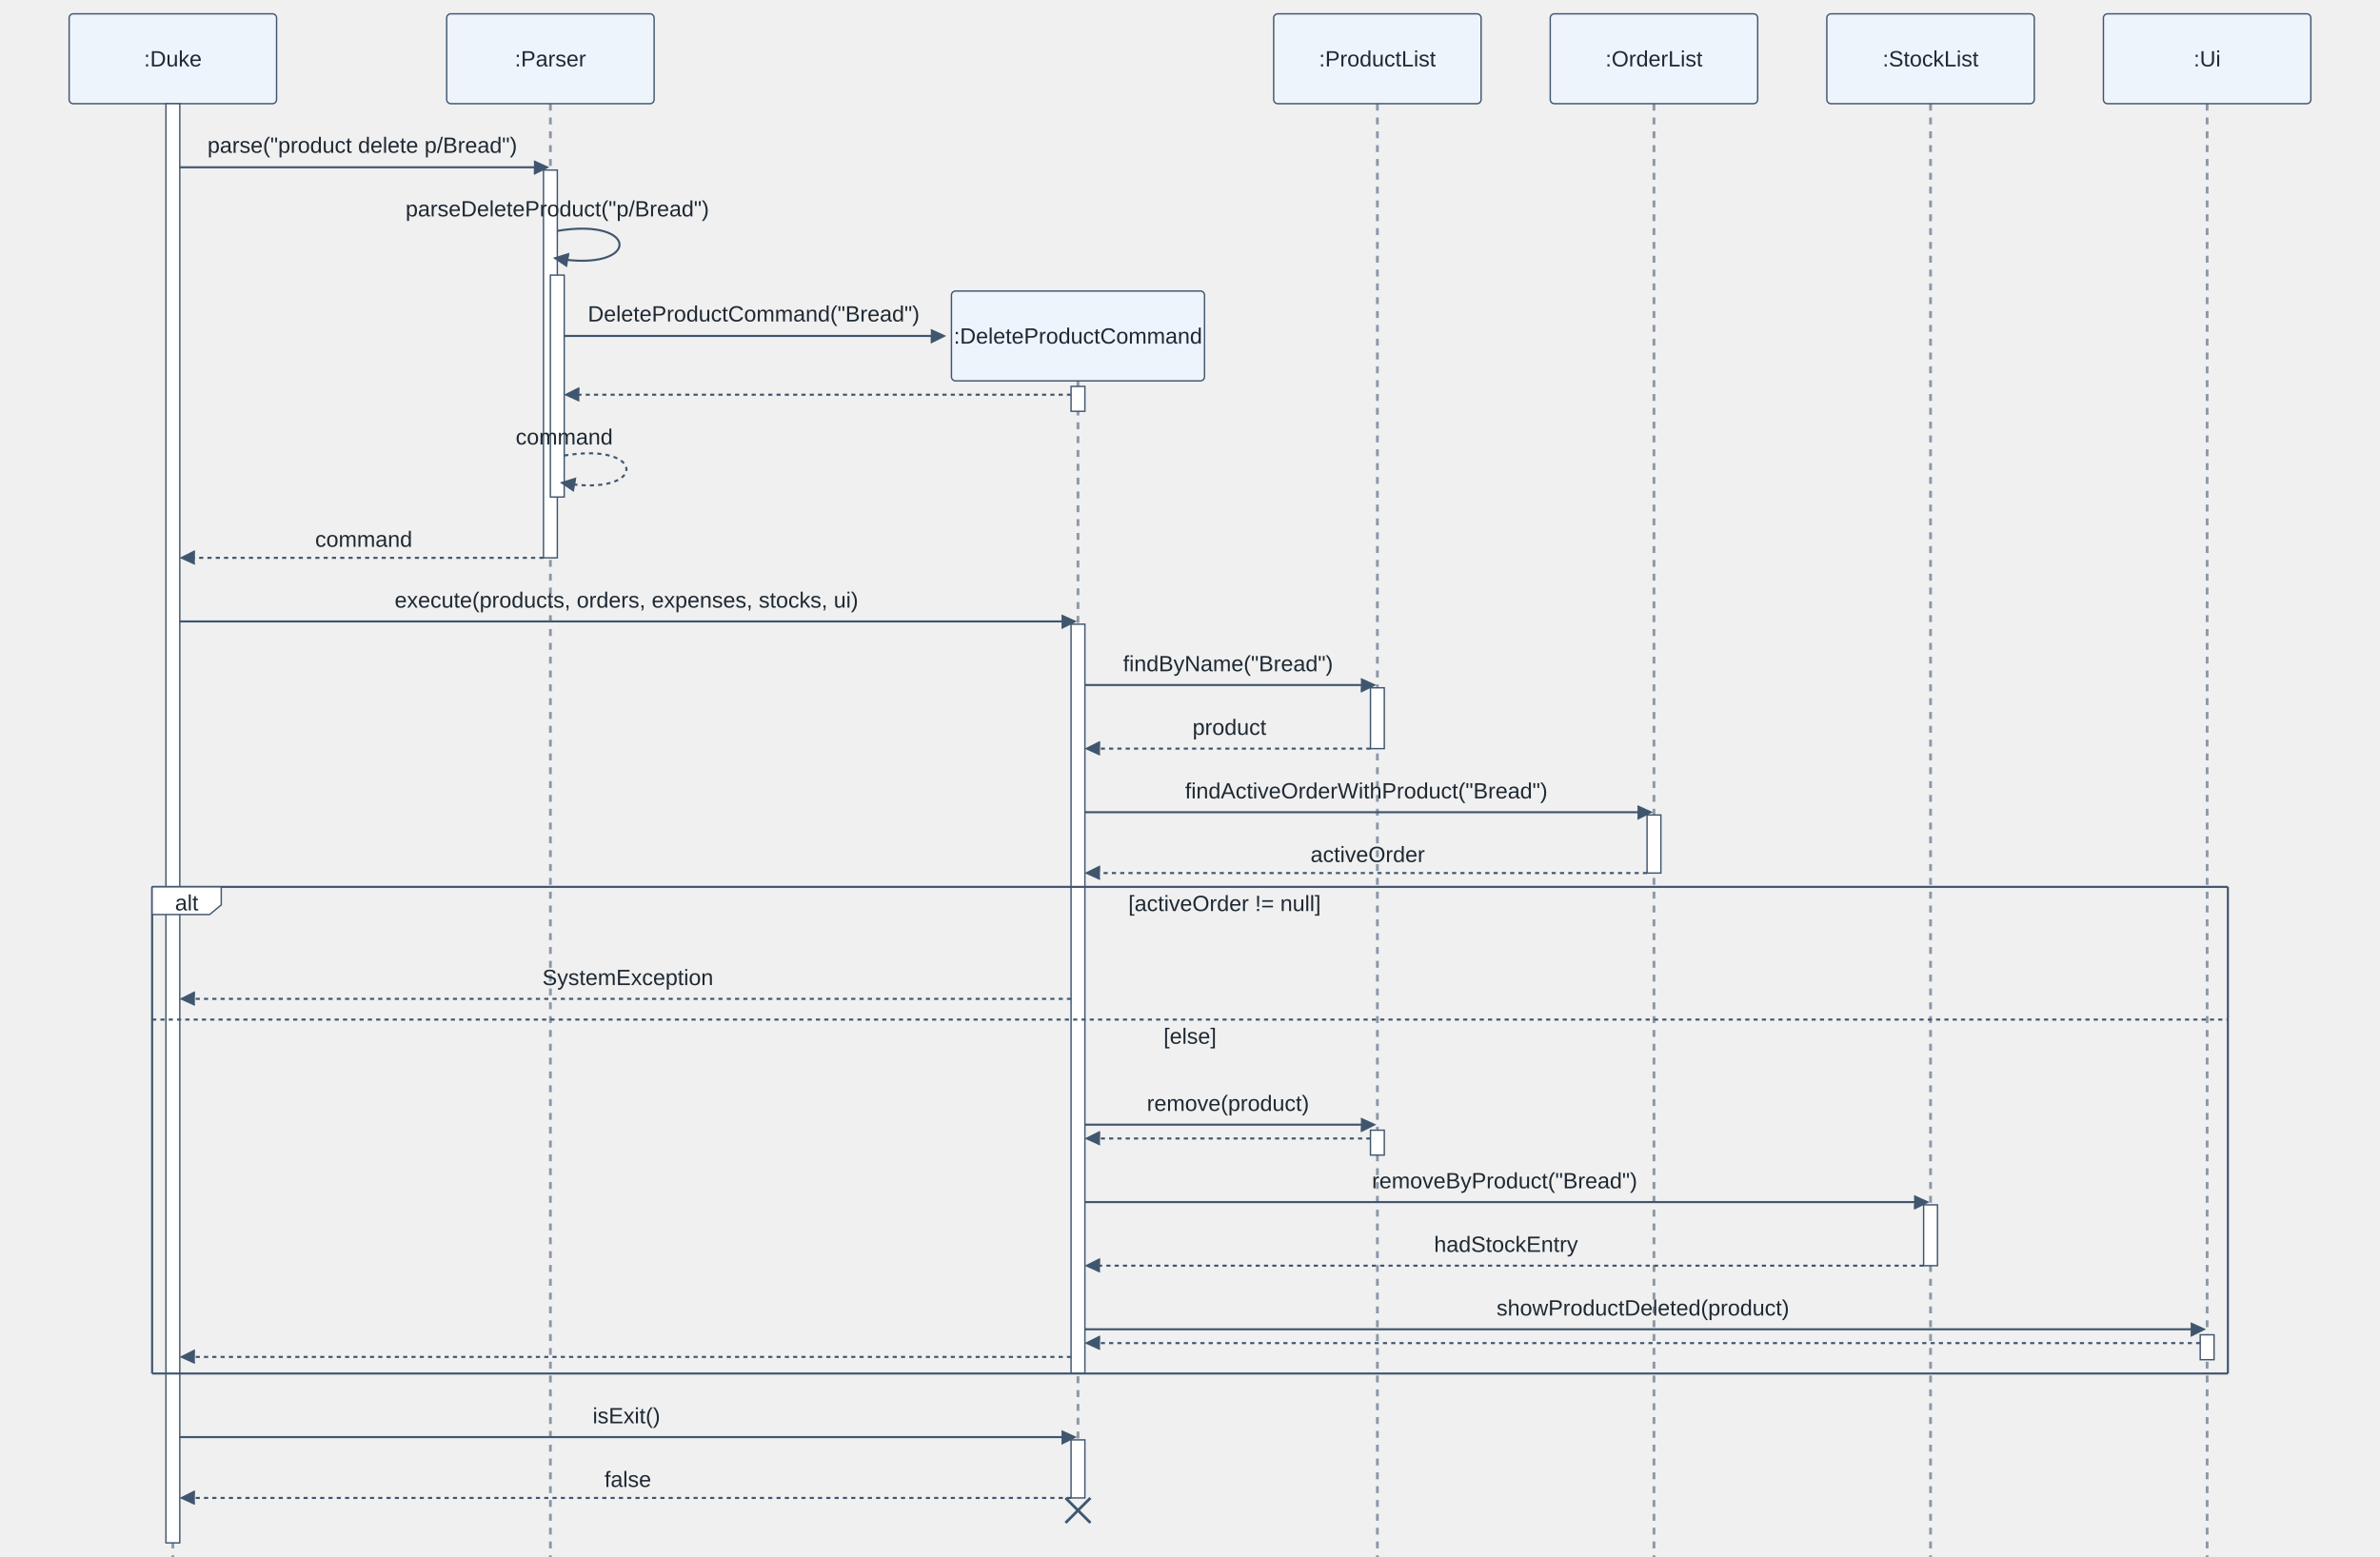
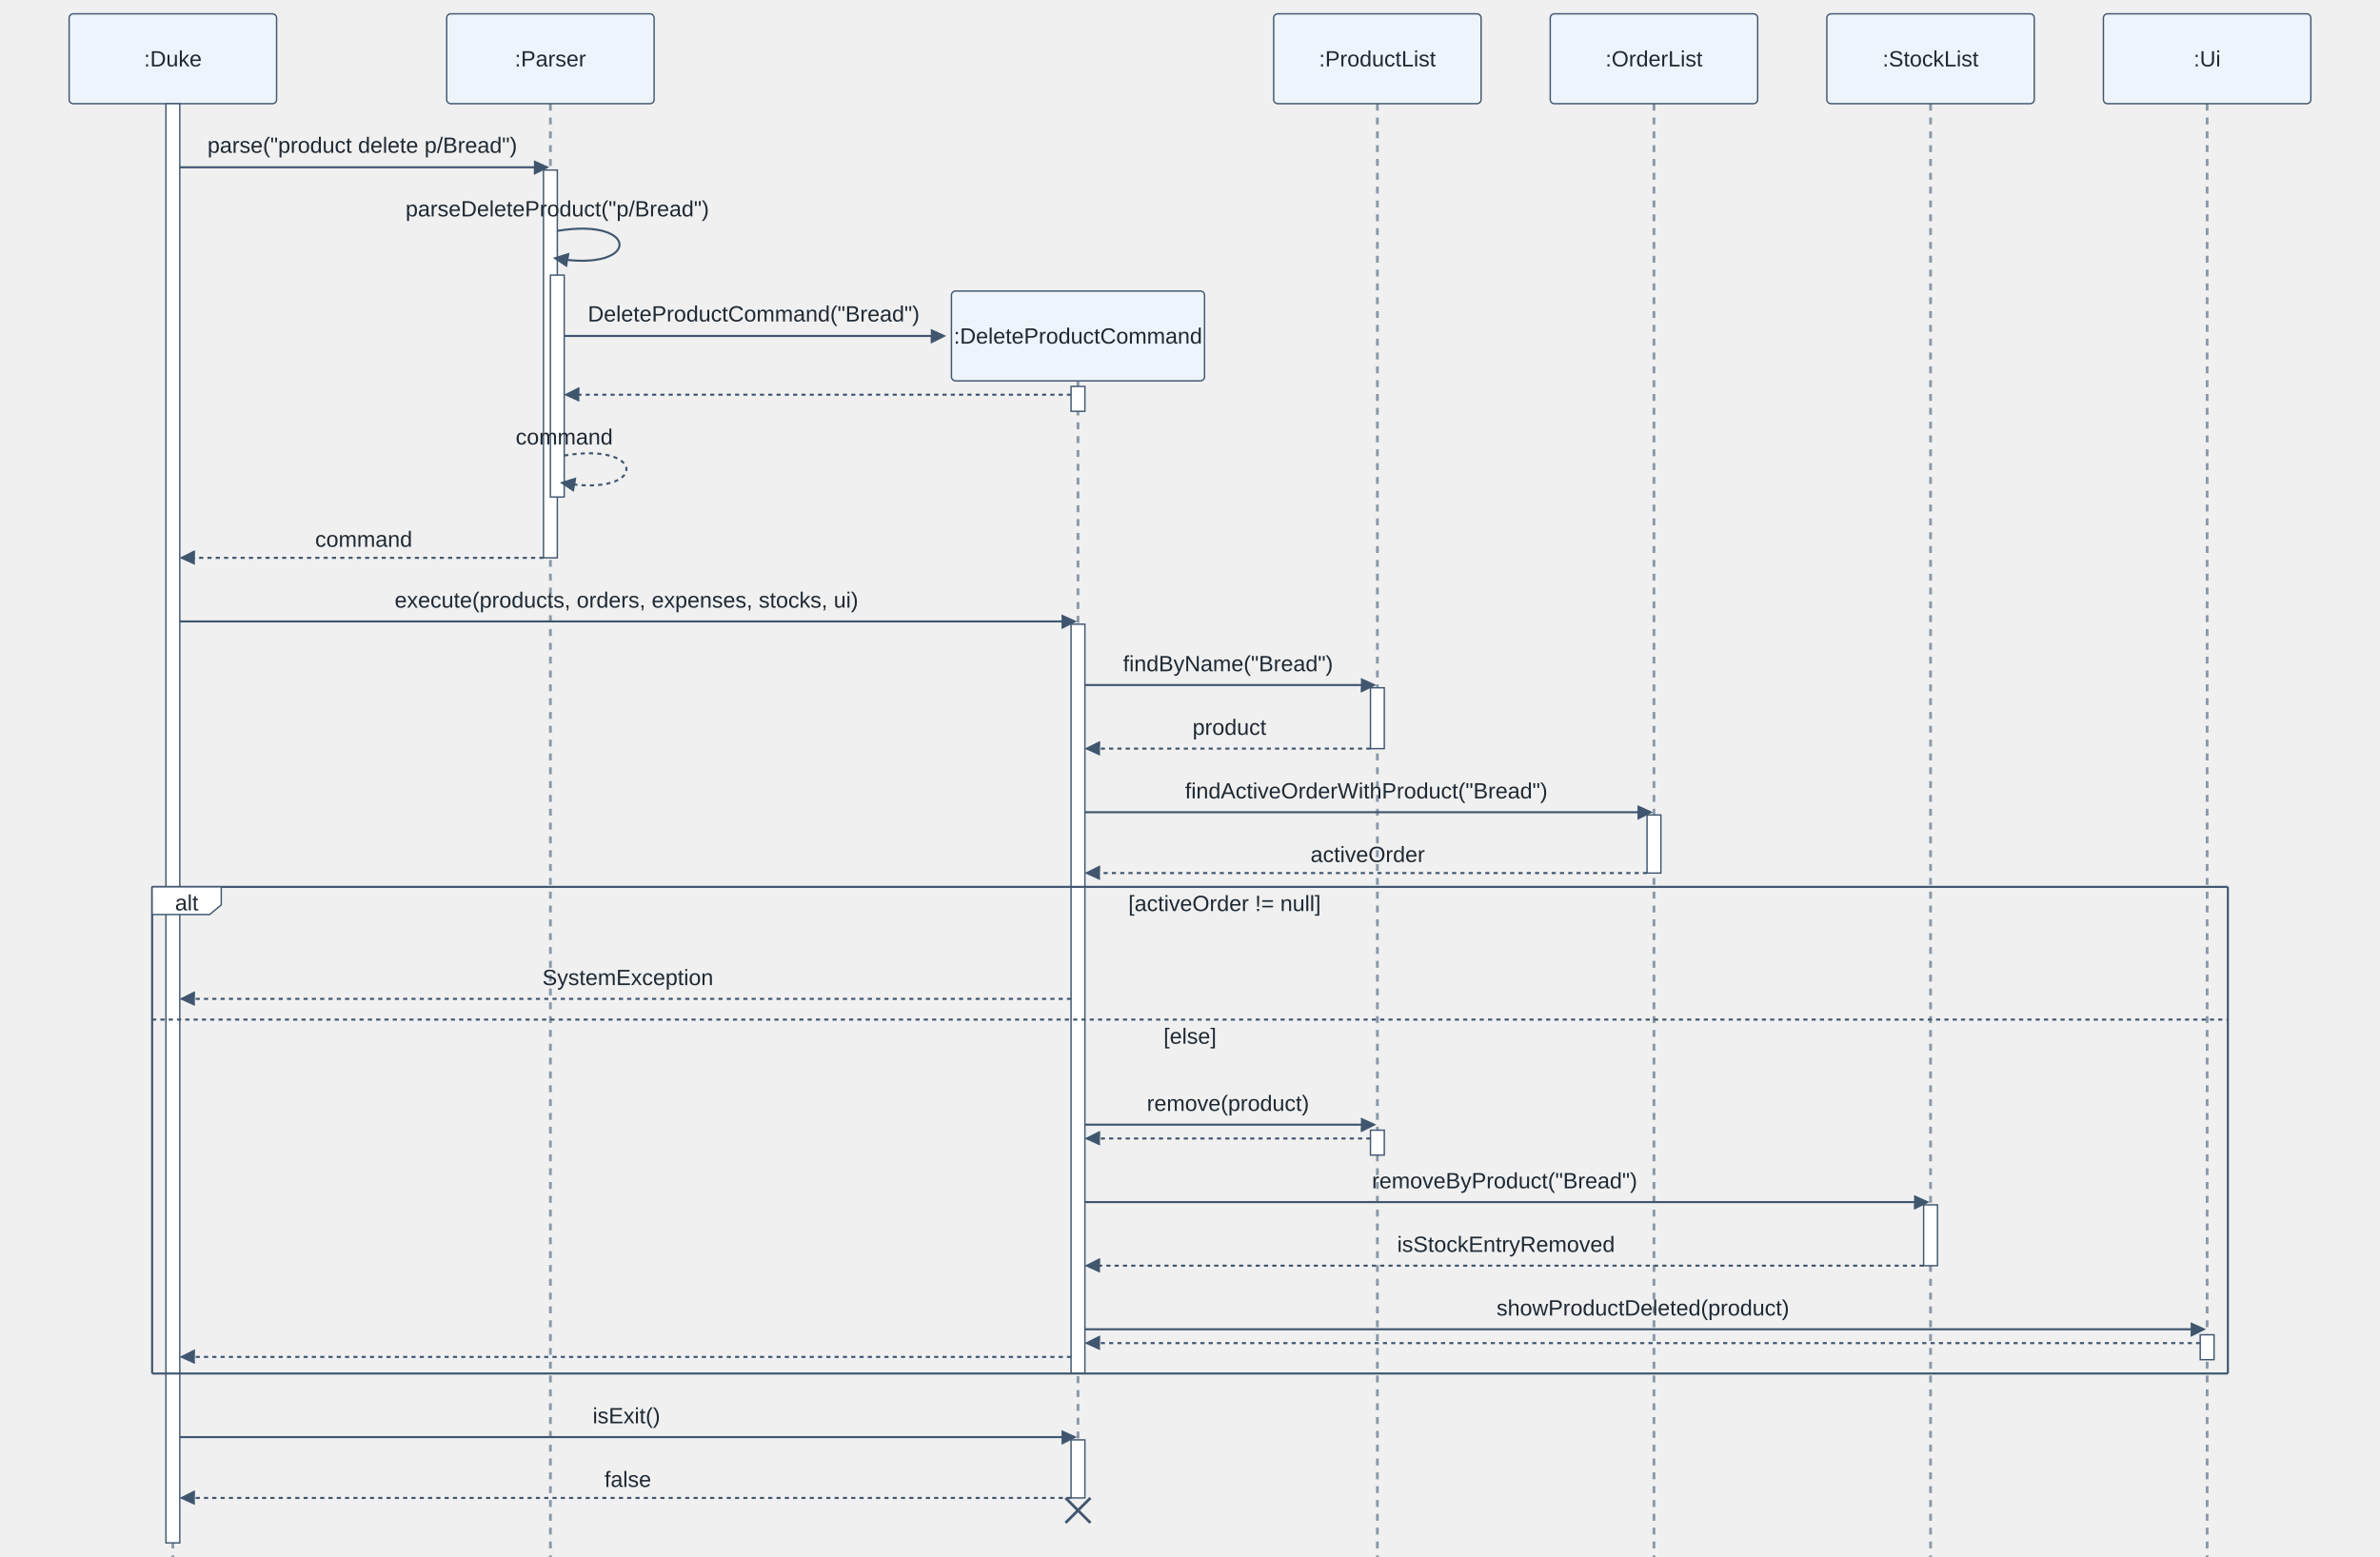
<svg xmlns="http://www.w3.org/2000/svg" id="my-svg" width="100%" style="max-width: 1721px; background-color: white;" viewBox="-50 -10 1721 1126" role="graphics-document document" aria-roledescription="sequence">
  <g>
    <line id="actor6" x1="1546" y1="65" x2="1546" y2="2000" class="actor-line 200" stroke-width="0.5px" stroke="#999" name="UI" data-et="life-line" data-id="UI" />
    <g id="root-6" data-et="participant" data-type="participant" data-id="UI">
      <rect x="1471" y="0" fill="#eaeaea" stroke="#666" width="150" height="65" name="UI" rx="3" ry="3" class="actor actor-top" />
      <text x="1546" y="32.5" dominant-baseline="central" alignment-baseline="central" class="actor actor-box" style="text-anchor: middle; font-size: 16px; font-weight: 400;">
        <tspan x="1546" dy="0">:Ui</tspan>
      </text>
    </g>
  </g>
  <g>
    <line id="actor5" x1="1346" y1="65" x2="1346" y2="2000" class="actor-line 200" stroke-width="0.5px" stroke="#999" name="SL" data-et="life-line" data-id="SL" />
    <g id="root-5" data-et="participant" data-type="participant" data-id="SL">
      <rect x="1271" y="0" fill="#eaeaea" stroke="#666" width="150" height="65" name="SL" rx="3" ry="3" class="actor actor-top" />
      <text x="1346" y="32.5" dominant-baseline="central" alignment-baseline="central" class="actor actor-box" style="text-anchor: middle; font-size: 16px; font-weight: 400;">
        <tspan x="1346" dy="0">:StockList</tspan>
      </text>
    </g>
  </g>
  <g>
    <line id="actor4" x1="1146" y1="65" x2="1146" y2="2000" class="actor-line 200" stroke-width="0.5px" stroke="#999" name="OL" data-et="life-line" data-id="OL" />
    <g id="root-4" data-et="participant" data-type="participant" data-id="OL">
      <rect x="1071" y="0" fill="#eaeaea" stroke="#666" width="150" height="65" name="OL" rx="3" ry="3" class="actor actor-top" />
      <text x="1146" y="32.5" dominant-baseline="central" alignment-baseline="central" class="actor actor-box" style="text-anchor: middle; font-size: 16px; font-weight: 400;">
        <tspan x="1146" dy="0">:OrderList</tspan>
      </text>
    </g>
  </g>
  <g>
    <line id="actor3" x1="946" y1="65" x2="946" y2="2000" class="actor-line 200" stroke-width="0.5px" stroke="#999" name="PL" data-et="life-line" data-id="PL" />
    <g id="root-3" data-et="participant" data-type="participant" data-id="PL">
      <rect x="871" y="0" fill="#eaeaea" stroke="#666" width="150" height="65" name="PL" rx="3" ry="3" class="actor actor-top" />
      <text x="946" y="32.5" dominant-baseline="central" alignment-baseline="central" class="actor actor-box" style="text-anchor: middle; font-size: 16px; font-weight: 400;">
        <tspan x="946" dy="0">:ProductList</tspan>
      </text>
    </g>
  </g>
  <g>
    <line id="actor2" x1="729.5" y1="265.5" x2="729.5" y2="1073.5" class="actor-line 200" stroke-width="0.5px" stroke="#999" name="C" data-et="life-line" data-id="C" />
    <g id="root-2" data-et="participant" data-type="participant" data-id="C">
      <rect x="638" y="200.5" fill="#eaeaea" stroke="#666" width="183" height="65" name="C" rx="3" ry="3" class="actor actor-top" />
      <text x="729.5" y="233" dominant-baseline="central" alignment-baseline="central" class="actor actor-box" style="text-anchor: middle; font-size: 16px; font-weight: 400;">
        <tspan x="729.5" dy="0">:DeleteProductCommand</tspan>
      </text>
    </g>
  </g>
  <g>
    <line id="actor1" x1="348" y1="65" x2="348" y2="2000" class="actor-line 200" stroke-width="0.5px" stroke="#999" name="P" data-et="life-line" data-id="P" />
    <g id="root-1" data-et="participant" data-type="participant" data-id="P">
      <rect x="273" y="0" fill="#eaeaea" stroke="#666" width="150" height="65" name="P" rx="3" ry="3" class="actor actor-top" />
      <text x="348" y="32.5" dominant-baseline="central" alignment-baseline="central" class="actor actor-box" style="text-anchor: middle; font-size: 16px; font-weight: 400;">
        <tspan x="348" dy="0">:Parser</tspan>
      </text>
    </g>
  </g>
  <g>
    <line id="actor0" x1="75" y1="65" x2="75" y2="2000" class="actor-line 200" stroke-width="0.5px" stroke="#999" name="D" data-et="life-line" data-id="D" />
    <g id="root-0" data-et="participant" data-type="participant" data-id="D">
      <rect x="0" y="0" fill="#eaeaea" stroke="#666" width="150" height="65" name="D" rx="3" ry="3" class="actor actor-top" />
      <text x="75" y="32.5" dominant-baseline="central" alignment-baseline="central" class="actor actor-box" style="text-anchor: middle; font-size: 16px; font-weight: 400;">
        <tspan x="75" dy="0">:Duke</tspan>
      </text>
    </g>
  </g>
  <style>#my-svg{font-family:"trebuchet ms",verdana,arial,sans-serif;font-size:16px;fill:#333;}@keyframes edge-animation-frame{from{stroke-dashoffset:0;}}@keyframes dash{to{stroke-dashoffset:0;}}#my-svg .edge-animation-slow{stroke-dasharray:9,5!important;stroke-dashoffset:900;animation:dash 50s linear infinite;stroke-linecap:round;}#my-svg .edge-animation-fast{stroke-dasharray:9,5!important;stroke-dashoffset:900;animation:dash 20s linear infinite;stroke-linecap:round;}#my-svg .error-icon{fill:#552222;}#my-svg .error-text{fill:#552222;stroke:#552222;}#my-svg .edge-thickness-normal{stroke-width:1px;}#my-svg .edge-thickness-thick{stroke-width:3.5px;}#my-svg .edge-pattern-solid{stroke-dasharray:0;}#my-svg .edge-thickness-invisible{stroke-width:0;fill:none;}#my-svg .edge-pattern-dashed{stroke-dasharray:3;}#my-svg .edge-pattern-dotted{stroke-dasharray:2;}#my-svg .marker{fill:#333333;stroke:#333333;}#my-svg .marker.cross{stroke:#333333;}#my-svg svg{font-family:"trebuchet ms",verdana,arial,sans-serif;font-size:16px;}#my-svg p{margin:0;}#my-svg .actor{stroke:#40566f;fill:#eef4fb;stroke-width:1;}#my-svg rect.actor.outer-path[data-look="neo"]{filter:drop-shadow(1px 2px 2px rgba(185, 185, 185, 1));}#my-svg rect.note[data-look="neo"]{stroke:#aaaa33;fill:#fff5ad;filter:drop-shadow(1px 2px 2px rgba(185, 185, 185, 1));}#my-svg text.actor&gt;tspan{fill:#1f2933;stroke:none;}#my-svg .actor-line{stroke:#8a98a8;}#my-svg .innerArc{stroke-width:1.5;stroke-dasharray:none;}#my-svg .messageLine0{stroke-width:1.5;stroke-dasharray:none;stroke:#40566f;}#my-svg .messageLine1{stroke-width:1.5;stroke-dasharray:2,2;stroke:#40566f;}#my-svg [id$="-arrowhead"] path{fill:#40566f;stroke:#40566f;}#my-svg .sequenceNumber{fill:white;}#my-svg [id$="-sequencenumber"]{fill:#40566f;}#my-svg [id$="-crosshead"] path{fill:#40566f;stroke:#40566f;}#my-svg .messageText{fill:#1f2933;stroke:none;}#my-svg .labelBox{stroke:#40566f;fill:#ffffff;filter:none;}#my-svg .labelText,#my-svg .labelText&gt;tspan{fill:#1f2933;stroke:none;}#my-svg .loopText,#my-svg .loopText&gt;tspan{fill:#1f2933;stroke:none;}#my-svg .sectionTitle,#my-svg .sectionTitle&gt;tspan{fill:#1f2933;stroke:none;}#my-svg .loopLine{stroke-width:2px;stroke-dasharray:2,2;stroke:#40566f;fill:#40566f;}#my-svg .note{stroke:#aaaa33;fill:#fff5ad;}#my-svg .noteText,#my-svg .noteText&gt;tspan{fill:black;stroke:none;font-weight:normal;}#my-svg .activation0{fill:#ffffff;stroke:#40566f;}#my-svg .activation1{fill:#ffffff;stroke:#40566f;}#my-svg .activation2{fill:#ffffff;stroke:#40566f;}#my-svg .actorPopupMenu{position:absolute;}#my-svg .actorPopupMenuPanel{position:absolute;fill:#eef4fb;box-shadow:0px 8px 16px 0px rgba(0,0,0,0.2);filter:drop-shadow(3px 5px 2px rgb(0 0 0 / 0.4));}#my-svg .actor-man circle,#my-svg line{fill:#eef4fb;stroke-width:2px;}#my-svg g rect.rect{filter:drop-shadow(1px 2px 2px rgba(185, 185, 185, 1));stroke:#9370DB;}#my-svg .node .neo-node{stroke:#9370DB;}#my-svg [data-look="neo"].node rect,#my-svg [data-look="neo"].cluster rect,#my-svg [data-look="neo"].node polygon{stroke:#9370DB;filter:drop-shadow(1px 2px 2px rgba(185, 185, 185, 1));}#my-svg [data-look="neo"].swimlane.cluster rect{filter:none;}#my-svg [data-look="neo"].node path{stroke:#9370DB;stroke-width:1px;}#my-svg [data-look="neo"].node .outer-path{filter:drop-shadow(1px 2px 2px rgba(185, 185, 185, 1));}#my-svg [data-look="neo"].node .neo-line path{stroke:#9370DB;filter:none;}#my-svg [data-look="neo"].node circle{stroke:#9370DB;filter:drop-shadow(1px 2px 2px rgba(185, 185, 185, 1));}#my-svg [data-look="neo"].node circle .state-start{fill:#000000;}#my-svg [data-look="neo"].icon-shape .icon{fill:#9370DB;filter:drop-shadow(1px 2px 2px rgba(185, 185, 185, 1));}#my-svg [data-look="neo"].icon-shape .icon-neo path{stroke:#9370DB;filter:drop-shadow(1px 2px 2px rgba(185, 185, 185, 1));}#my-svg .actor-line{stroke-dasharray:5,5;}#my-svg .loopLine{stroke-dasharray:none;stroke-width:1.5px;}#my-svg :root{--mermaid-font-family:"trebuchet ms",verdana,arial,sans-serif;}</style>
  <g />
  <defs>
    <symbol id="my-svg-computer" width="24" height="24">
      <path transform="scale(.5)" d="M2 2v13h20v-13h-20zm18 11h-16v-9h16v9zm-10.228 6l.466-1h3.524l.467 1h-4.457zm14.228 3h-24l2-6h2.104l-1.33 4h18.45l-1.297-4h2.073l2 6zm-5-10h-14v-7h14v7z" />
    </symbol>
  </defs>
  <defs>
    <symbol id="my-svg-database" fill-rule="evenodd" clip-rule="evenodd">
      <path transform="scale(.5)" d="M12.258.001l.256.004.255.005.253.008.251.01.249.012.247.015.246.016.242.019.241.02.239.023.236.024.233.027.231.028.229.031.225.032.223.034.22.036.217.038.214.04.211.041.208.043.205.045.201.046.198.048.194.05.191.051.187.053.183.054.18.056.175.057.172.059.168.06.163.061.16.063.155.064.15.066.074.033.073.033.071.034.07.034.069.035.068.035.067.035.066.035.064.036.064.036.062.036.06.036.06.037.058.037.058.037.055.038.055.038.053.038.052.038.051.039.05.039.048.039.047.039.045.04.044.04.043.04.041.04.04.041.039.041.037.041.036.041.034.041.033.042.032.042.03.042.029.042.027.042.026.043.024.043.023.043.021.043.02.043.018.044.017.043.015.044.013.044.012.044.011.045.009.044.007.045.006.045.004.045.002.045.001.045v17l-.001.045-.002.045-.004.045-.006.045-.007.045-.009.044-.011.045-.012.044-.013.044-.015.044-.017.043-.018.044-.02.043-.021.043-.023.043-.024.043-.026.043-.027.042-.029.042-.03.042-.032.042-.033.042-.034.041-.036.041-.037.041-.039.041-.04.041-.041.04-.043.04-.044.04-.045.04-.047.039-.048.039-.05.039-.051.039-.052.038-.053.038-.055.038-.055.038-.058.037-.058.037-.06.037-.06.036-.062.036-.064.036-.064.036-.066.035-.067.035-.068.035-.069.035-.07.034-.071.034-.073.033-.074.033-.15.066-.155.064-.16.063-.163.061-.168.06-.172.059-.175.057-.18.056-.183.054-.187.053-.191.051-.194.05-.198.048-.201.046-.205.045-.208.043-.211.041-.214.04-.217.038-.22.036-.223.034-.225.032-.229.031-.231.028-.233.027-.236.024-.239.023-.241.02-.242.019-.246.016-.247.015-.249.012-.251.01-.253.008-.255.005-.256.004-.258.001-.258-.001-.256-.004-.255-.005-.253-.008-.251-.01-.249-.012-.247-.015-.245-.016-.243-.019-.241-.02-.238-.023-.236-.024-.234-.027-.231-.028-.228-.031-.226-.032-.223-.034-.22-.036-.217-.038-.214-.04-.211-.041-.208-.043-.204-.045-.201-.046-.198-.048-.195-.05-.19-.051-.187-.053-.184-.054-.179-.056-.176-.057-.172-.059-.167-.06-.164-.061-.159-.063-.155-.064-.151-.066-.074-.033-.072-.033-.072-.034-.07-.034-.069-.035-.068-.035-.067-.035-.066-.035-.064-.036-.063-.036-.062-.036-.061-.036-.06-.037-.058-.037-.057-.037-.056-.038-.055-.038-.053-.038-.052-.038-.051-.039-.049-.039-.049-.039-.046-.039-.046-.04-.044-.04-.043-.04-.041-.04-.04-.041-.039-.041-.037-.041-.036-.041-.034-.041-.033-.042-.032-.042-.03-.042-.029-.042-.027-.042-.026-.043-.024-.043-.023-.043-.021-.043-.02-.043-.018-.044-.017-.043-.015-.044-.013-.044-.012-.044-.011-.045-.009-.044-.007-.045-.006-.045-.004-.045-.002-.045-.001-.045v-17l.001-.045.002-.045.004-.045.006-.045.007-.045.009-.044.011-.045.012-.044.013-.044.015-.044.017-.043.018-.044.02-.043.021-.043.023-.043.024-.043.026-.043.027-.042.029-.042.03-.042.032-.042.033-.042.034-.041.036-.041.037-.041.039-.041.04-.041.041-.04.043-.04.044-.04.046-.04.046-.039.049-.039.049-.039.051-.039.052-.038.053-.038.055-.038.056-.038.057-.037.058-.037.06-.037.061-.036.062-.036.063-.036.064-.036.066-.035.067-.035.068-.035.069-.035.07-.034.072-.034.072-.033.074-.033.151-.066.155-.064.159-.063.164-.061.167-.06.172-.059.176-.057.179-.056.184-.054.187-.053.19-.051.195-.05.198-.048.201-.046.204-.045.208-.043.211-.041.214-.04.217-.038.22-.036.223-.034.226-.032.228-.031.231-.028.234-.027.236-.024.238-.023.241-.02.243-.019.245-.016.247-.015.249-.012.251-.01.253-.008.255-.005.256-.004.258-.001.258.001zm-9.258 20.499v.01l.001.021.003.021.004.022.005.021.006.022.007.022.009.023.01.022.011.023.012.023.013.023.015.023.016.024.017.023.018.024.019.024.021.024.022.025.023.024.024.025.052.049.056.05.061.051.066.051.07.051.075.051.079.052.084.052.088.052.092.052.097.052.102.051.105.052.11.052.114.051.119.051.123.051.127.05.131.05.135.05.139.048.144.049.147.047.152.047.155.047.16.045.163.045.167.043.171.043.176.041.178.041.183.039.187.039.19.037.194.035.197.035.202.033.204.031.209.03.212.029.216.027.219.025.222.024.226.021.23.02.233.018.236.016.24.015.243.012.246.01.249.008.253.005.256.004.259.001.26-.001.257-.004.254-.005.25-.008.247-.011.244-.012.241-.014.237-.016.233-.018.231-.021.226-.021.224-.024.22-.026.216-.027.212-.028.21-.031.205-.031.202-.034.198-.034.194-.036.191-.037.187-.039.183-.04.179-.04.175-.042.172-.043.168-.044.163-.045.16-.046.155-.046.152-.047.148-.048.143-.049.139-.049.136-.05.131-.05.126-.05.123-.051.118-.052.114-.051.11-.052.106-.052.101-.052.096-.052.092-.052.088-.053.083-.051.079-.052.074-.052.07-.051.065-.051.06-.051.056-.05.051-.05.023-.024.023-.025.021-.024.02-.024.019-.024.018-.024.017-.024.015-.023.014-.024.013-.023.012-.023.01-.023.01-.022.008-.022.006-.022.006-.022.004-.022.004-.021.001-.021.001-.021v-4.127l-.077.055-.08.053-.083.054-.085.053-.087.052-.09.052-.093.051-.095.05-.097.05-.1.049-.102.049-.105.048-.106.047-.109.047-.111.046-.114.045-.115.045-.118.044-.12.043-.122.042-.124.042-.126.041-.128.04-.13.04-.132.038-.134.038-.135.037-.138.037-.139.035-.142.035-.143.034-.144.033-.147.032-.148.031-.15.03-.151.03-.153.029-.154.027-.156.027-.158.026-.159.025-.161.024-.162.023-.163.022-.165.021-.166.02-.167.019-.169.018-.169.017-.171.016-.173.015-.173.014-.175.013-.175.012-.177.011-.178.01-.179.008-.179.008-.181.006-.182.005-.182.004-.184.003-.184.002h-.37l-.184-.002-.184-.003-.182-.004-.182-.005-.181-.006-.179-.008-.179-.008-.178-.01-.176-.011-.176-.012-.175-.013-.173-.014-.172-.015-.171-.016-.17-.017-.169-.018-.167-.019-.166-.02-.165-.021-.163-.022-.162-.023-.161-.024-.159-.025-.157-.026-.156-.027-.155-.027-.153-.029-.151-.03-.15-.03-.148-.031-.146-.032-.145-.033-.143-.034-.141-.035-.14-.035-.137-.037-.136-.037-.134-.038-.132-.038-.13-.04-.128-.04-.126-.041-.124-.042-.122-.042-.12-.044-.117-.043-.116-.045-.113-.045-.112-.046-.109-.047-.106-.047-.105-.048-.102-.049-.1-.049-.097-.05-.095-.05-.093-.052-.09-.051-.087-.052-.085-.053-.083-.054-.08-.054-.077-.054v4.127zm0-5.654v.011l.001.021.003.021.004.021.005.022.006.022.007.022.009.022.01.022.011.023.012.023.013.023.015.024.016.023.017.024.018.024.019.024.021.024.022.024.023.025.024.024.052.05.056.05.061.05.066.051.07.051.075.052.079.051.084.052.088.052.092.052.097.052.102.052.105.052.11.051.114.051.119.052.123.05.127.051.131.05.135.049.139.049.144.048.147.048.152.047.155.046.16.045.163.045.167.044.171.042.176.042.178.04.183.04.187.038.19.037.194.036.197.034.202.033.204.032.209.03.212.028.216.027.219.025.222.024.226.022.23.02.233.018.236.016.24.014.243.012.246.01.249.008.253.006.256.003.259.001.26-.001.257-.003.254-.006.25-.008.247-.01.244-.012.241-.015.237-.016.233-.018.231-.02.226-.022.224-.024.22-.025.216-.027.212-.029.21-.03.205-.032.202-.033.198-.035.194-.036.191-.037.187-.039.183-.039.179-.041.175-.042.172-.043.168-.044.163-.045.16-.045.155-.047.152-.047.148-.048.143-.048.139-.05.136-.049.131-.05.126-.051.123-.051.118-.051.114-.052.11-.052.106-.052.101-.052.096-.052.092-.052.088-.052.083-.052.079-.052.074-.051.07-.052.065-.051.06-.05.056-.051.051-.049.023-.025.023-.024.021-.025.02-.024.019-.024.018-.024.017-.024.015-.023.014-.023.013-.024.012-.022.01-.023.01-.023.008-.022.006-.022.006-.022.004-.021.004-.022.001-.021.001-.021v-4.139l-.077.054-.08.054-.083.054-.085.052-.087.053-.09.051-.093.051-.095.051-.097.05-.1.049-.102.049-.105.048-.106.047-.109.047-.111.046-.114.045-.115.044-.118.044-.12.044-.122.042-.124.042-.126.041-.128.04-.13.039-.132.039-.134.038-.135.037-.138.036-.139.036-.142.035-.143.033-.144.033-.147.033-.148.031-.15.03-.151.03-.153.028-.154.028-.156.027-.158.026-.159.025-.161.024-.162.023-.163.022-.165.021-.166.02-.167.019-.169.018-.169.017-.171.016-.173.015-.173.014-.175.013-.175.012-.177.011-.178.009-.179.009-.179.007-.181.007-.182.005-.182.004-.184.003-.184.002h-.37l-.184-.002-.184-.003-.182-.004-.182-.005-.181-.007-.179-.007-.179-.009-.178-.009-.176-.011-.176-.012-.175-.013-.173-.014-.172-.015-.171-.016-.17-.017-.169-.018-.167-.019-.166-.02-.165-.021-.163-.022-.162-.023-.161-.024-.159-.025-.157-.026-.156-.027-.155-.028-.153-.028-.151-.03-.15-.03-.148-.031-.146-.033-.145-.033-.143-.033-.141-.035-.14-.036-.137-.036-.136-.037-.134-.038-.132-.039-.13-.039-.128-.04-.126-.041-.124-.042-.122-.043-.12-.043-.117-.044-.116-.044-.113-.046-.112-.046-.109-.046-.106-.047-.105-.048-.102-.049-.1-.049-.097-.05-.095-.051-.093-.051-.09-.051-.087-.053-.085-.052-.083-.054-.08-.054-.077-.054v4.139zm0-5.666v.011l.001.02.003.022.004.021.005.022.006.021.007.022.009.023.01.022.011.023.012.023.013.023.015.023.016.024.017.024.018.023.019.024.021.025.022.024.023.024.024.025.052.05.056.05.061.05.066.051.07.051.075.052.079.051.084.052.088.052.092.052.097.052.102.052.105.051.11.052.114.051.119.051.123.051.127.05.131.05.135.05.139.049.144.048.147.048.152.047.155.046.16.045.163.045.167.043.171.043.176.042.178.04.183.04.187.038.19.037.194.036.197.034.202.033.204.032.209.03.212.028.216.027.219.025.222.024.226.021.23.02.233.018.236.017.24.014.243.012.246.01.249.008.253.006.256.003.259.001.26-.001.257-.003.254-.006.25-.008.247-.01.244-.013.241-.014.237-.016.233-.018.231-.02.226-.022.224-.024.22-.025.216-.027.212-.029.21-.03.205-.032.202-.033.198-.035.194-.036.191-.037.187-.039.183-.039.179-.041.175-.042.172-.043.168-.044.163-.045.16-.045.155-.047.152-.047.148-.048.143-.049.139-.049.136-.049.131-.051.126-.05.123-.051.118-.052.114-.051.11-.052.106-.052.101-.052.096-.052.092-.052.088-.052.083-.052.079-.052.074-.052.07-.051.065-.051.06-.051.056-.05.051-.049.023-.025.023-.025.021-.024.02-.024.019-.024.018-.024.017-.024.015-.023.014-.024.013-.023.012-.023.01-.022.01-.023.008-.022.006-.022.006-.022.004-.022.004-.021.001-.021.001-.021v-4.153l-.077.054-.08.054-.083.053-.085.053-.087.053-.09.051-.093.051-.095.051-.097.05-.1.049-.102.048-.105.048-.106.048-.109.046-.111.046-.114.046-.115.044-.118.044-.12.043-.122.043-.124.042-.126.041-.128.04-.13.039-.132.039-.134.038-.135.037-.138.036-.139.036-.142.034-.143.034-.144.033-.147.032-.148.032-.15.03-.151.03-.153.028-.154.028-.156.027-.158.026-.159.024-.161.024-.162.023-.163.023-.165.021-.166.02-.167.019-.169.018-.169.017-.171.016-.173.015-.173.014-.175.013-.175.012-.177.01-.178.01-.179.009-.179.007-.181.006-.182.006-.182.004-.184.003-.184.001-.185.001-.185-.001-.184-.001-.184-.003-.182-.004-.182-.006-.181-.006-.179-.007-.179-.009-.178-.01-.176-.01-.176-.012-.175-.013-.173-.014-.172-.015-.171-.016-.17-.017-.169-.018-.167-.019-.166-.02-.165-.021-.163-.023-.162-.023-.161-.024-.159-.024-.157-.026-.156-.027-.155-.028-.153-.028-.151-.03-.15-.03-.148-.032-.146-.032-.145-.033-.143-.034-.141-.034-.14-.036-.137-.036-.136-.037-.134-.038-.132-.039-.13-.039-.128-.041-.126-.041-.124-.041-.122-.043-.12-.043-.117-.044-.116-.044-.113-.046-.112-.046-.109-.046-.106-.048-.105-.048-.102-.048-.1-.05-.097-.049-.095-.051-.093-.051-.09-.052-.087-.052-.085-.053-.083-.053-.08-.054-.077-.054v4.153zm8.74-8.179l-.257.004-.254.005-.25.008-.247.011-.244.012-.241.014-.237.016-.233.018-.231.021-.226.022-.224.023-.22.026-.216.027-.212.028-.21.031-.205.032-.202.033-.198.034-.194.036-.191.038-.187.038-.183.04-.179.041-.175.042-.172.043-.168.043-.163.045-.16.046-.155.046-.152.048-.148.048-.143.048-.139.049-.136.05-.131.05-.126.051-.123.051-.118.051-.114.052-.11.052-.106.052-.101.052-.096.052-.092.052-.088.052-.083.052-.079.052-.074.051-.07.052-.065.051-.06.05-.056.05-.051.05-.023.025-.023.024-.021.024-.02.025-.019.024-.018.024-.017.023-.015.024-.014.023-.013.023-.012.023-.01.023-.01.022-.008.022-.006.023-.006.021-.004.022-.004.021-.001.021-.001.021.001.021.001.021.004.021.004.022.006.021.006.023.008.022.01.022.01.023.012.023.013.023.014.023.015.024.017.023.018.024.019.024.02.025.021.024.023.024.023.025.051.05.056.05.06.05.065.051.07.052.074.051.079.052.083.052.088.052.092.052.096.052.101.052.106.052.11.052.114.052.118.051.123.051.126.051.131.05.136.05.139.049.143.048.148.048.152.048.155.046.16.046.163.045.168.043.172.043.175.042.179.041.183.04.187.038.191.038.194.036.198.034.202.033.205.032.21.031.212.028.216.027.22.026.224.023.226.022.231.021.233.018.237.016.241.014.244.012.247.011.25.008.254.005.257.004.26.001.26-.001.257-.004.254-.005.25-.008.247-.011.244-.012.241-.014.237-.016.233-.018.231-.021.226-.022.224-.023.22-.026.216-.027.212-.028.21-.031.205-.032.202-.033.198-.034.194-.036.191-.038.187-.038.183-.04.179-.041.175-.042.172-.043.168-.043.163-.045.16-.046.155-.046.152-.048.148-.048.143-.048.139-.049.136-.05.131-.05.126-.051.123-.051.118-.051.114-.052.11-.052.106-.052.101-.052.096-.052.092-.052.088-.052.083-.052.079-.052.074-.051.07-.052.065-.051.06-.05.056-.05.051-.05.023-.025.023-.024.021-.024.02-.025.019-.024.018-.024.017-.023.015-.024.014-.023.013-.023.012-.023.01-.023.01-.022.008-.022.006-.023.006-.021.004-.022.004-.021.001-.021.001-.021-.001-.021-.001-.021-.004-.021-.004-.022-.006-.021-.006-.023-.008-.022-.01-.022-.01-.023-.012-.023-.013-.023-.014-.023-.015-.024-.017-.023-.018-.024-.019-.024-.02-.025-.021-.024-.023-.024-.023-.025-.051-.05-.056-.05-.06-.05-.065-.051-.07-.052-.074-.051-.079-.052-.083-.052-.088-.052-.092-.052-.096-.052-.101-.052-.106-.052-.11-.052-.114-.052-.118-.051-.123-.051-.126-.051-.131-.05-.136-.05-.139-.049-.143-.048-.148-.048-.152-.048-.155-.046-.16-.046-.163-.045-.168-.043-.172-.043-.175-.042-.179-.041-.183-.04-.187-.038-.191-.038-.194-.036-.198-.034-.202-.033-.205-.032-.21-.031-.212-.028-.216-.027-.22-.026-.224-.023-.226-.022-.231-.021-.233-.018-.237-.016-.241-.014-.244-.012-.247-.011-.25-.008-.254-.005-.257-.004-.26-.001-.26.001z" />
    </symbol>
  </defs>
  <defs>
    <symbol id="my-svg-clock" width="24" height="24">
      <path transform="scale(.5)" d="M12 2c5.514 0 10 4.486 10 10s-4.486 10-10 10-10-4.486-10-10 4.486-10 10-10zm0-2c-6.627 0-12 5.373-12 12s5.373 12 12 12 12-5.373 12-12-5.373-12-12-12zm5.848 12.459c.202.038.202.333.001.372-1.907.361-6.045 1.111-6.547 1.111-.719 0-1.301-.582-1.301-1.301 0-.512.77-5.447 1.125-7.445.034-.192.312-.181.343.014l.985 6.238 5.394 1.011z" />
    </symbol>
  </defs>
  <defs>
    <marker id="my-svg-arrowhead" refX="7.9" refY="5" markerUnits="userSpaceOnUse" markerWidth="12" markerHeight="12" orient="auto-start-reverse">
      <path d="M -1 0 L 10 5 L 0 10 z" />
    </marker>
  </defs>
  <defs>
    <marker id="my-svg-crosshead" markerWidth="15" markerHeight="8" orient="auto" refX="4" refY="4.5">
      <path fill="none" stroke="#000000" stroke-width="1pt" d="M 1,2 L 6,7 M 6,2 L 1,7" style="stroke-dasharray: 0, 0;" />
    </marker>
  </defs>
  <defs>
    <marker id="my-svg-filled-head" refX="15.5" refY="7" markerWidth="20" markerHeight="28" orient="auto">
      <path d="M 18,7 L9,13 L14,7 L9,1 Z" />
    </marker>
  </defs>
  <defs>
    <marker id="my-svg-sequencenumber" refX="15" refY="15" markerWidth="60" markerHeight="40" orient="auto">
      <circle cx="15" cy="15" r="6" />
    </marker>
  </defs>
  <defs>
    <marker id="my-svg-solidTopArrowHead" refX="7.9" refY="7.25" markerUnits="userSpaceOnUse" markerWidth="12" markerHeight="12" orient="auto-start-reverse">
      <path d="M 0 0 L 10 8 L 0 8 z" />
    </marker>
  </defs>
  <defs>
    <marker id="my-svg-solidBottomArrowHead" refX="7.9" refY="0.75" markerUnits="userSpaceOnUse" markerWidth="12" markerHeight="12" orient="auto-start-reverse">
      <path d="M 0 0 L 10 0 L 0 8 z" />
    </marker>
  </defs>
  <defs>
    <marker id="my-svg-stickTopArrowHead" refX="7.5" refY="7" markerUnits="userSpaceOnUse" markerWidth="12" markerHeight="12" orient="auto-start-reverse">
      <path d="M 0 0 L 7 7" stroke="black" stroke-width="1.5" fill="none" />
    </marker>
  </defs>
  <defs>
    <marker id="my-svg-stickBottomArrowHead" refX="7.5" refY="0" markerUnits="userSpaceOnUse" markerWidth="12" markerHeight="12" orient="auto-start-reverse">
      <path d="M 0 7 L 7 0" stroke="black" stroke-width="1.5" fill="none" />
    </marker>
  </defs>
  <g>
    <rect x="70" y="65" fill="#EDF2AE" stroke="#666" width="10" height="1041" class="activation0" />
  </g>
  <g>
    <rect x="343" y="113" fill="#EDF2AE" stroke="#666" width="10" height="280.5" class="activation0" />
  </g>
  <g>
    <rect x="348" y="189" fill="#EDF2AE" stroke="#666" width="10" height="160.5" class="activation1" />
  </g>
  <g>
    <rect x="724.5" y="269.5" fill="#EDF2AE" stroke="#666" width="10" height="18" class="activation0" />
  </g>
  <g>
    <rect x="724.5" y="441.5" fill="#EDF2AE" stroke="#666" width="10" height="542" class="activation0" />
  </g>
  <g>
    <rect x="941" y="487.5" fill="#EDF2AE" stroke="#666" width="10" height="44" class="activation0" />
  </g>
  <g>
    <rect x="1141" y="579.5" fill="#EDF2AE" stroke="#666" width="10" height="42" class="activation0" />
  </g>
  <g>
    <rect x="941" y="807.5" fill="#EDF2AE" stroke="#666" width="10" height="18" class="activation0" />
  </g>
  <g>
    <rect x="1341" y="861.5" fill="#EDF2AE" stroke="#666" width="10" height="44" class="activation0" />
  </g>
  <g>
    <rect x="1541" y="955.5" fill="#EDF2AE" stroke="#666" width="10" height="18" class="activation0" />
  </g>
  <g data-et="control-structure" data-id="i39">
    <line x1="60" y1="631.5" x2="1561" y2="631.5" class="loopLine" />
    <line x1="1561" y1="631.5" x2="1561" y2="983.5" class="loopLine" />
    <line x1="60" y1="983.5" x2="1561" y2="983.5" class="loopLine" />
    <line x1="60" y1="631.5" x2="60" y2="983.5" class="loopLine" />
    <line x1="60" y1="727.5" x2="1561" y2="727.5" class="loopLine" style="stroke-dasharray: 3, 3;" />
    <polygon points="60,631.5 110,631.5 110,644.5 101.6,651.5 60,651.5" class="labelBox" />
    <text x="85" y="644" text-anchor="middle" dominant-baseline="middle" alignment-baseline="middle" class="labelText" style="font-size: 16px; font-weight: 400;">alt</text>
    <text x="835.5" y="649" text-anchor="middle" class="loopText" style="font-size: 16px; font-weight: 400;">
      <tspan x="835.5">[activeOrder != null]</tspan>
    </text>
    <text x="810.5" y="745" text-anchor="middle" class="sectionTitle" style="font-size: 16px; font-weight: 400;">[else]</text>
  </g>
  <g>
    <rect x="724.5" y="1031.5" fill="#EDF2AE" stroke="#666" width="10" height="42.0" class="activation0" />
  </g>
  <text x="212" y="80" text-anchor="middle" dominant-baseline="middle" alignment-baseline="middle" class="messageText" dy="1em" style="font-size: 16px; font-weight: 400;">parse("product delete p/Bread")</text>
  <line x1="80" y1="111" x2="344" y2="111" class="messageLine0" data-et="message" data-id="i1" data-from="D" data-to="P" stroke-width="2" stroke="none" marker-end="url(#my-svg-arrowhead)" style="fill: none;" />
  <text x="353" y="126" text-anchor="middle" dominant-baseline="middle" alignment-baseline="middle" class="messageText" dy="1em" style="font-size: 16px; font-weight: 400;">parseDeleteProduct("p/Bread")</text>
  <path d="M 353,157 C 413,147 413,187 353,177" class="messageLine0" data-et="message" data-id="i3" data-from="P" data-to="P" stroke-width="2" stroke="none" marker-end="url(#my-svg-arrowhead)" style="fill: none;" />
  <text x="495" y="202" text-anchor="middle" dominant-baseline="middle" alignment-baseline="middle" class="messageText" dy="1em" style="font-size: 16px; font-weight: 400;">DeleteProductCommand("Bread")</text>
  <line x1="358" y1="233" x2="631" y2="233" class="messageLine0" data-et="message" data-id="i5" data-from="P" data-to="C" stroke-width="2" stroke="none" marker-end="url(#my-svg-arrowhead)" style="fill: none;" />
  <text x="543" y="281" text-anchor="middle" dominant-baseline="middle" alignment-baseline="middle" class="messageText" dy="1em" style="font-size: 16px; font-weight: 400;">​</text>
  <line x1="724.5" y1="275.5" x2="361" y2="275.5" class="messageLine1" data-et="message" data-id="i7" data-from="C" data-to="P" stroke-width="2" stroke="none" marker-end="url(#my-svg-arrowhead)" style="stroke-dasharray: 3, 3; fill: none;" />
  <text x="358" y="291" text-anchor="middle" dominant-baseline="middle" alignment-baseline="middle" class="messageText" dy="1em" style="font-size: 16px; font-weight: 400;">command</text>
  <path d="M 358,319.5 C 418,309.5 418,349.5 358,339.5" class="messageLine1" data-et="message" data-id="i9" data-from="P" data-to="P" stroke-width="2" stroke="none" marker-end="url(#my-svg-arrowhead)" style="stroke-dasharray: 3, 3; fill: none;" />
  <text x="213" y="365" text-anchor="middle" dominant-baseline="middle" alignment-baseline="middle" class="messageText" dy="1em" style="font-size: 16px; font-weight: 400;">command</text>
  <line x1="343" y1="393.5" x2="83" y2="393.5" class="messageLine1" data-et="message" data-id="i11" data-from="P" data-to="D" stroke-width="2" stroke="none" marker-end="url(#my-svg-arrowhead)" style="stroke-dasharray: 3, 3; fill: none;" />
  <text x="403" y="409" text-anchor="middle" dominant-baseline="middle" alignment-baseline="middle" class="messageText" dy="1em" style="font-size: 16px; font-weight: 400;">execute(products, orders, expenses, stocks, ui)</text>
  <line x1="80" y1="439.5" x2="725.5" y2="439.5" class="messageLine0" data-et="message" data-id="i13" data-from="D" data-to="C" stroke-width="2" stroke="none" marker-end="url(#my-svg-arrowhead)" style="fill: none;" />
  <text x="838" y="455" text-anchor="middle" dominant-baseline="middle" alignment-baseline="middle" class="messageText" dy="1em" style="font-size: 16px; font-weight: 400;">findByName("Bread")</text>
  <line x1="734.5" y1="485.5" x2="942" y2="485.5" class="messageLine0" data-et="message" data-id="i15" data-from="C" data-to="PL" stroke-width="2" stroke="none" marker-end="url(#my-svg-arrowhead)" style="fill: none;" />
  <text x="839" y="501" text-anchor="middle" dominant-baseline="middle" alignment-baseline="middle" class="messageText" dy="1em" style="font-size: 16px; font-weight: 400;">product</text>
  <line x1="941" y1="531.5" x2="737.5" y2="531.5" class="messageLine1" data-et="message" data-id="i17" data-from="PL" data-to="C" stroke-width="2" stroke="none" marker-end="url(#my-svg-arrowhead)" style="stroke-dasharray: 3, 3; fill: none;" />
  <text x="938" y="547" text-anchor="middle" dominant-baseline="middle" alignment-baseline="middle" class="messageText" dy="1em" style="font-size: 16px; font-weight: 400;">findActiveOrderWithProduct("Bread")</text>
  <line x1="734.5" y1="577.5" x2="1142" y2="577.5" class="messageLine0" data-et="message" data-id="i19" data-from="C" data-to="OL" stroke-width="2" stroke="none" marker-end="url(#my-svg-arrowhead)" style="fill: none;" />
  <text x="939" y="593" text-anchor="middle" dominant-baseline="middle" alignment-baseline="middle" class="messageText" dy="1em" style="font-size: 16px; font-weight: 400;">activeOrder</text>
  <line x1="1141" y1="621.5" x2="737.5" y2="621.5" class="messageLine1" data-et="message" data-id="i21" data-from="OL" data-to="C" stroke-width="2" stroke="none" marker-end="url(#my-svg-arrowhead)" style="stroke-dasharray: 3, 3; fill: none;" />
  <text x="404" y="682" text-anchor="middle" dominant-baseline="middle" alignment-baseline="middle" class="messageText" dy="1em" style="font-size: 16px; font-weight: 400;">SystemException</text>
  <line x1="724.5" y1="712.5" x2="83" y2="712.5" class="messageLine1" data-et="message" data-id="i24" data-from="C" data-to="D" stroke-width="2" stroke="none" marker-end="url(#my-svg-arrowhead)" style="stroke-dasharray: 3, 3; fill: none;" />
  <text x="838" y="773" text-anchor="middle" dominant-baseline="middle" alignment-baseline="middle" class="messageText" dy="1em" style="font-size: 16px; font-weight: 400;">remove(product)</text>
  <line x1="734.5" y1="803.5" x2="942" y2="803.5" class="messageLine0" data-et="message" data-id="i26" data-from="C" data-to="PL" stroke-width="2" stroke="none" marker-end="url(#my-svg-arrowhead)" style="fill: none;" />
  <text x="839" y="819" text-anchor="middle" dominant-baseline="middle" alignment-baseline="middle" class="messageText" dy="1em" style="font-size: 16px; font-weight: 400;">​</text>
  <line x1="941" y1="813.5" x2="737.5" y2="813.5" class="messageLine1" data-et="message" data-id="i28" data-from="PL" data-to="C" stroke-width="2" stroke="none" marker-end="url(#my-svg-arrowhead)" style="stroke-dasharray: 3, 3; fill: none;" />
  <text x="1038" y="829" text-anchor="middle" dominant-baseline="middle" alignment-baseline="middle" class="messageText" dy="1em" style="font-size: 16px; font-weight: 400;">removeByProduct("Bread")</text>
  <line x1="734.5" y1="859.5" x2="1342" y2="859.5" class="messageLine0" data-et="message" data-id="i30" data-from="C" data-to="SL" stroke-width="2" stroke="none" marker-end="url(#my-svg-arrowhead)" style="fill: none;" />
-   <text x="1039" y="875" text-anchor="middle" dominant-baseline="middle" alignment-baseline="middle" class="messageText" dy="1em" style="font-size: 16px; font-weight: 400;">hadStockEntry</text>
+   <text x="1039" y="875" text-anchor="middle" dominant-baseline="middle" alignment-baseline="middle" class="messageText" dy="1em" style="font-size: 16px; font-weight: 400;">isStockEntryRemoved</text>
  <line x1="1341" y1="905.5" x2="737.5" y2="905.5" class="messageLine1" data-et="message" data-id="i32" data-from="SL" data-to="C" stroke-width="2" stroke="none" marker-end="url(#my-svg-arrowhead)" style="stroke-dasharray: 3, 3; fill: none;" />
  <text x="1138" y="921" text-anchor="middle" dominant-baseline="middle" alignment-baseline="middle" class="messageText" dy="1em" style="font-size: 16px; font-weight: 400;">showProductDeleted(product)</text>
  <line x1="734.5" y1="951.5" x2="1542" y2="951.5" class="messageLine0" data-et="message" data-id="i34" data-from="C" data-to="UI" stroke-width="2" stroke="none" marker-end="url(#my-svg-arrowhead)" style="fill: none;" />
  <text x="1139" y="967" text-anchor="middle" dominant-baseline="middle" alignment-baseline="middle" class="messageText" dy="1em" style="font-size: 16px; font-weight: 400;">​</text>
  <line x1="1541" y1="961.5" x2="737.5" y2="961.5" class="messageLine1" data-et="message" data-id="i36" data-from="UI" data-to="C" stroke-width="2" stroke="none" marker-end="url(#my-svg-arrowhead)" style="stroke-dasharray: 3, 3; fill: none;" />
  <text x="404" y="977" text-anchor="middle" dominant-baseline="middle" alignment-baseline="middle" class="messageText" dy="1em" style="font-size: 16px; font-weight: 400;">​</text>
  <line x1="724.5" y1="971.5" x2="83" y2="971.5" class="messageLine1" data-et="message" data-id="i38" data-from="C" data-to="D" stroke-width="2" stroke="none" marker-end="url(#my-svg-arrowhead)" style="stroke-dasharray: 3, 3; fill: none;" />
  <text x="403" y="999" text-anchor="middle" dominant-baseline="middle" alignment-baseline="middle" class="messageText" dy="1em" style="font-size: 16px; font-weight: 400;">isExit()</text>
  <line x1="80" y1="1029.5" x2="725.5" y2="1029.5" class="messageLine0" data-et="message" data-id="i41" data-from="D" data-to="C" stroke-width="2" stroke="none" marker-end="url(#my-svg-arrowhead)" style="fill: none;" />
  <text x="404" y="1045" text-anchor="middle" dominant-baseline="middle" alignment-baseline="middle" class="messageText" dy="1em" style="font-size: 16px; font-weight: 400;">false</text>
  <line x1="724.5" y1="1073.5" x2="83" y2="1073.5" class="messageLine1" data-et="message" data-id="i43" data-from="C" data-to="D" stroke-width="2" stroke="none" marker-end="url(#my-svg-arrowhead)" style="stroke-dasharray: 3, 3; fill: none;" />
  <path d="M720.5,1073.5 L738.5,1091.5 M738.5,1073.5 L720.5,1091.5" stroke="#40566f" stroke-width="2" fill="none" />
</svg>
